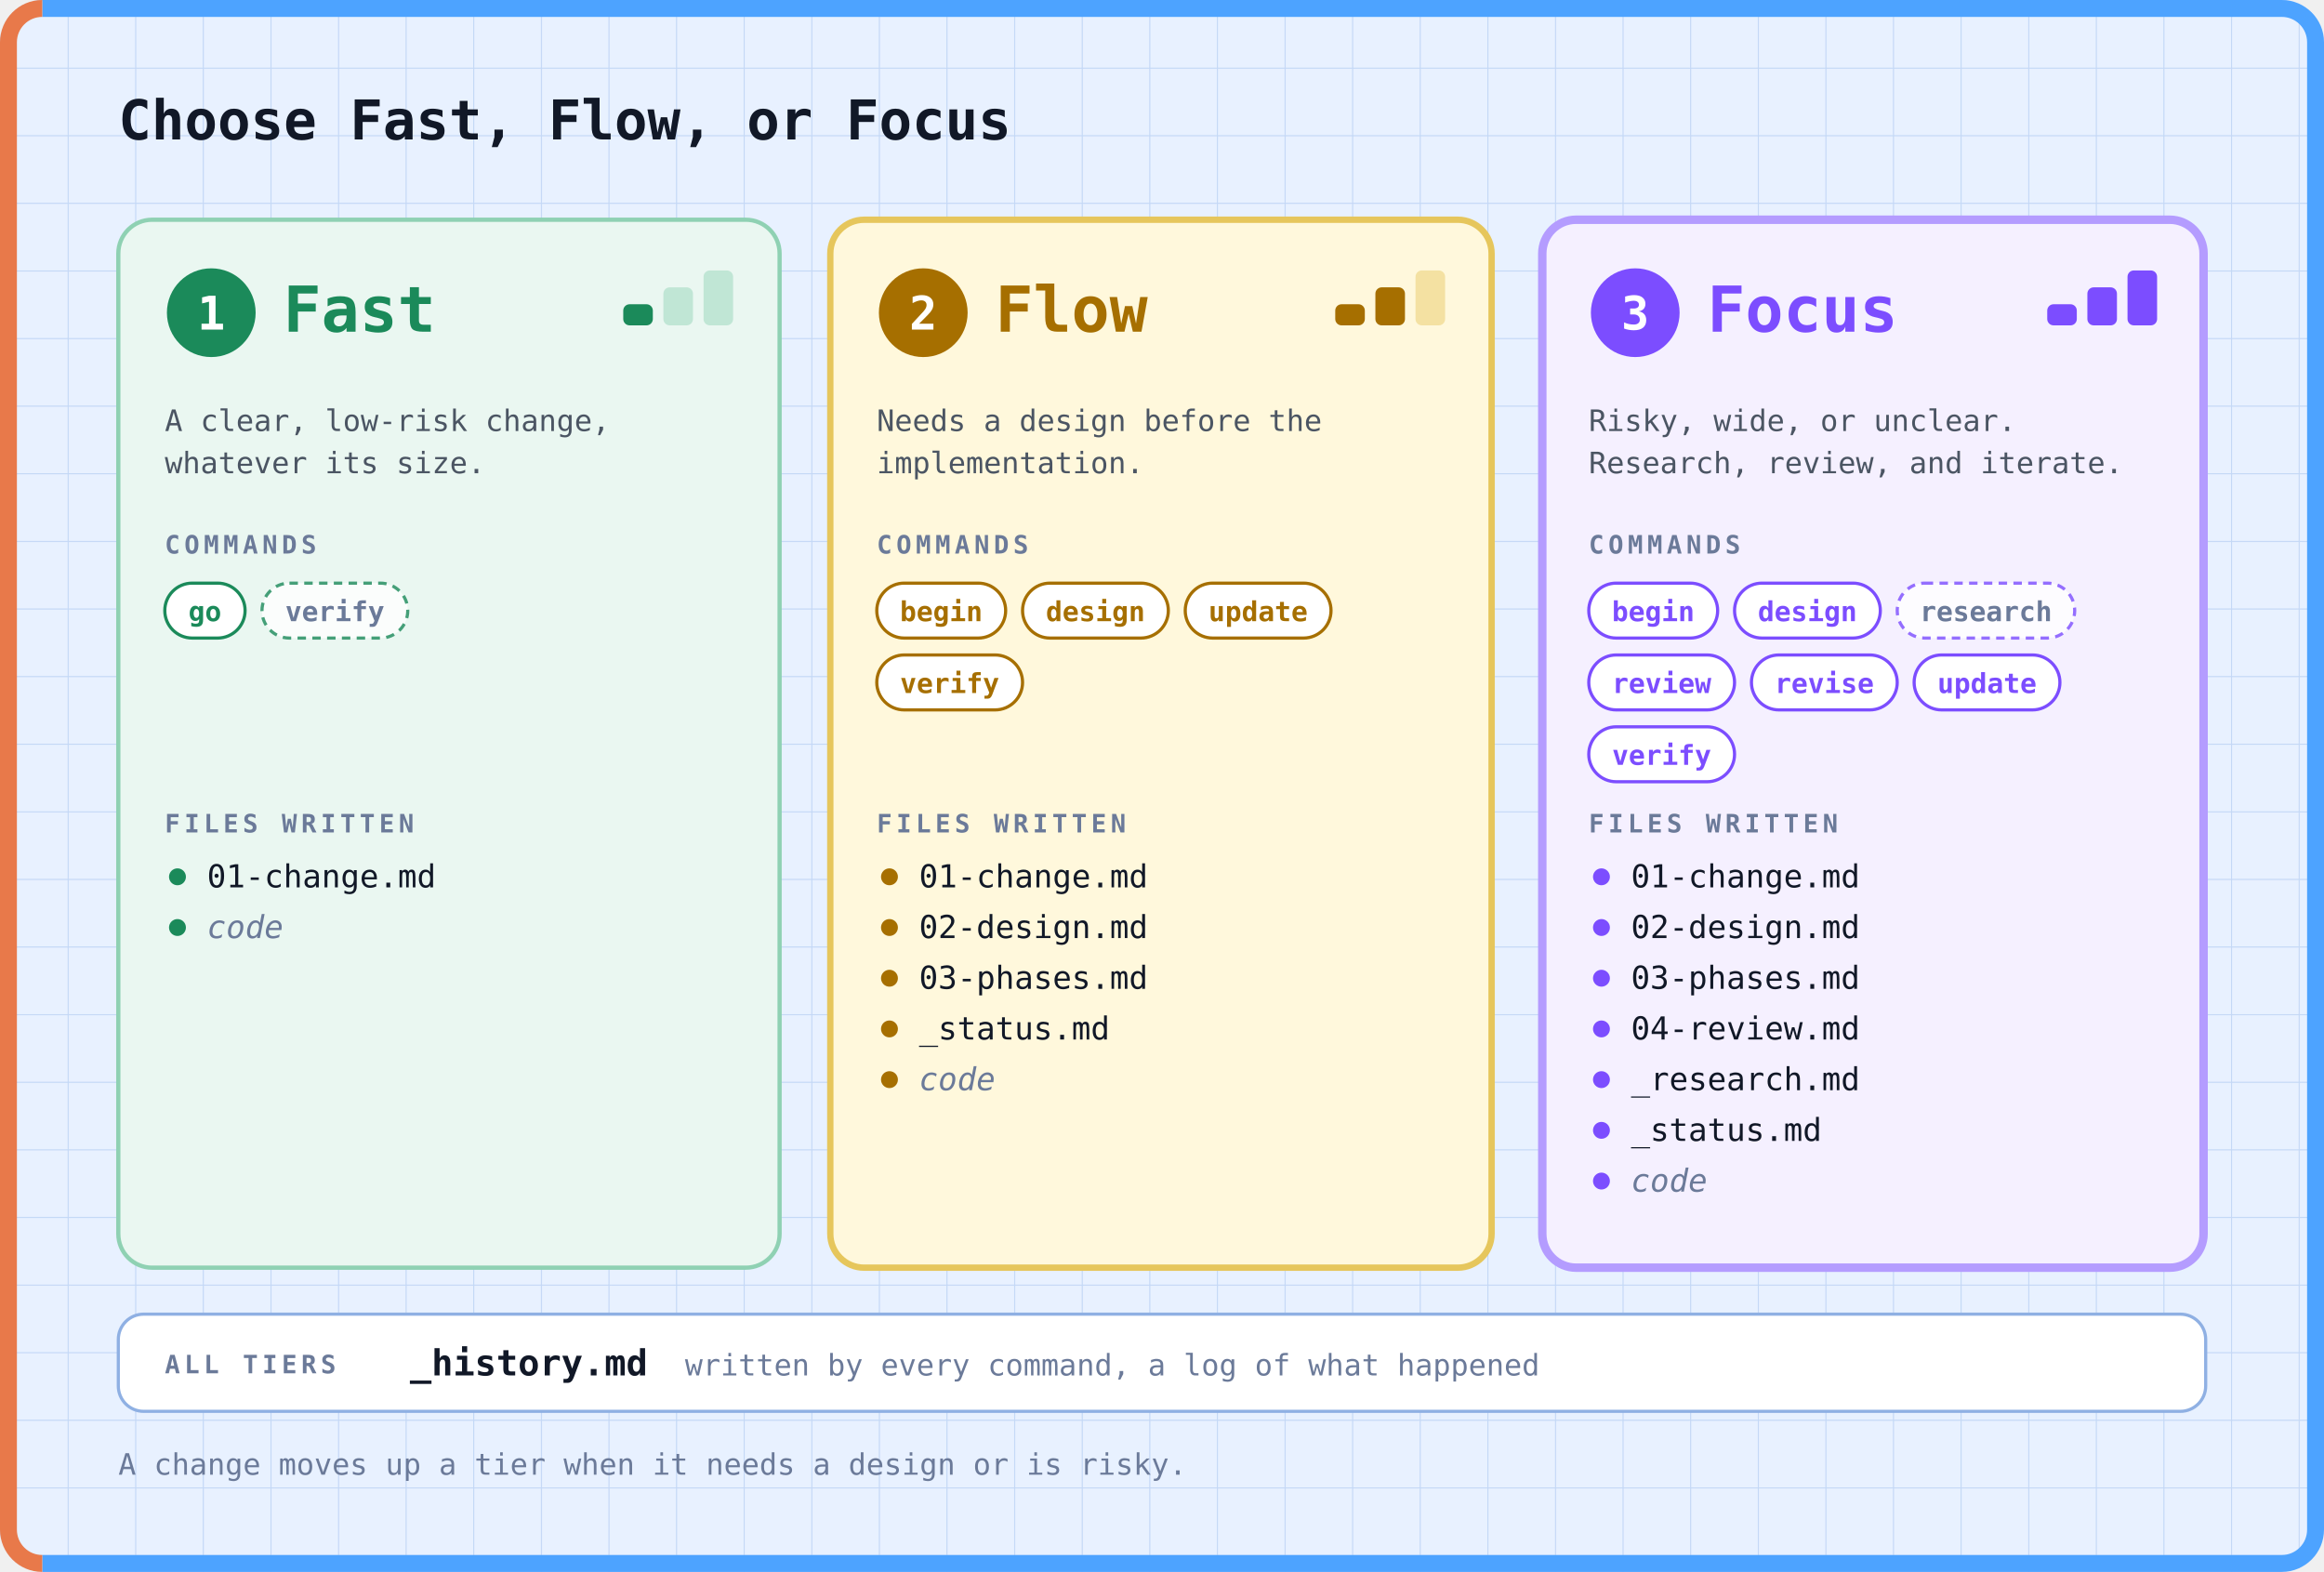
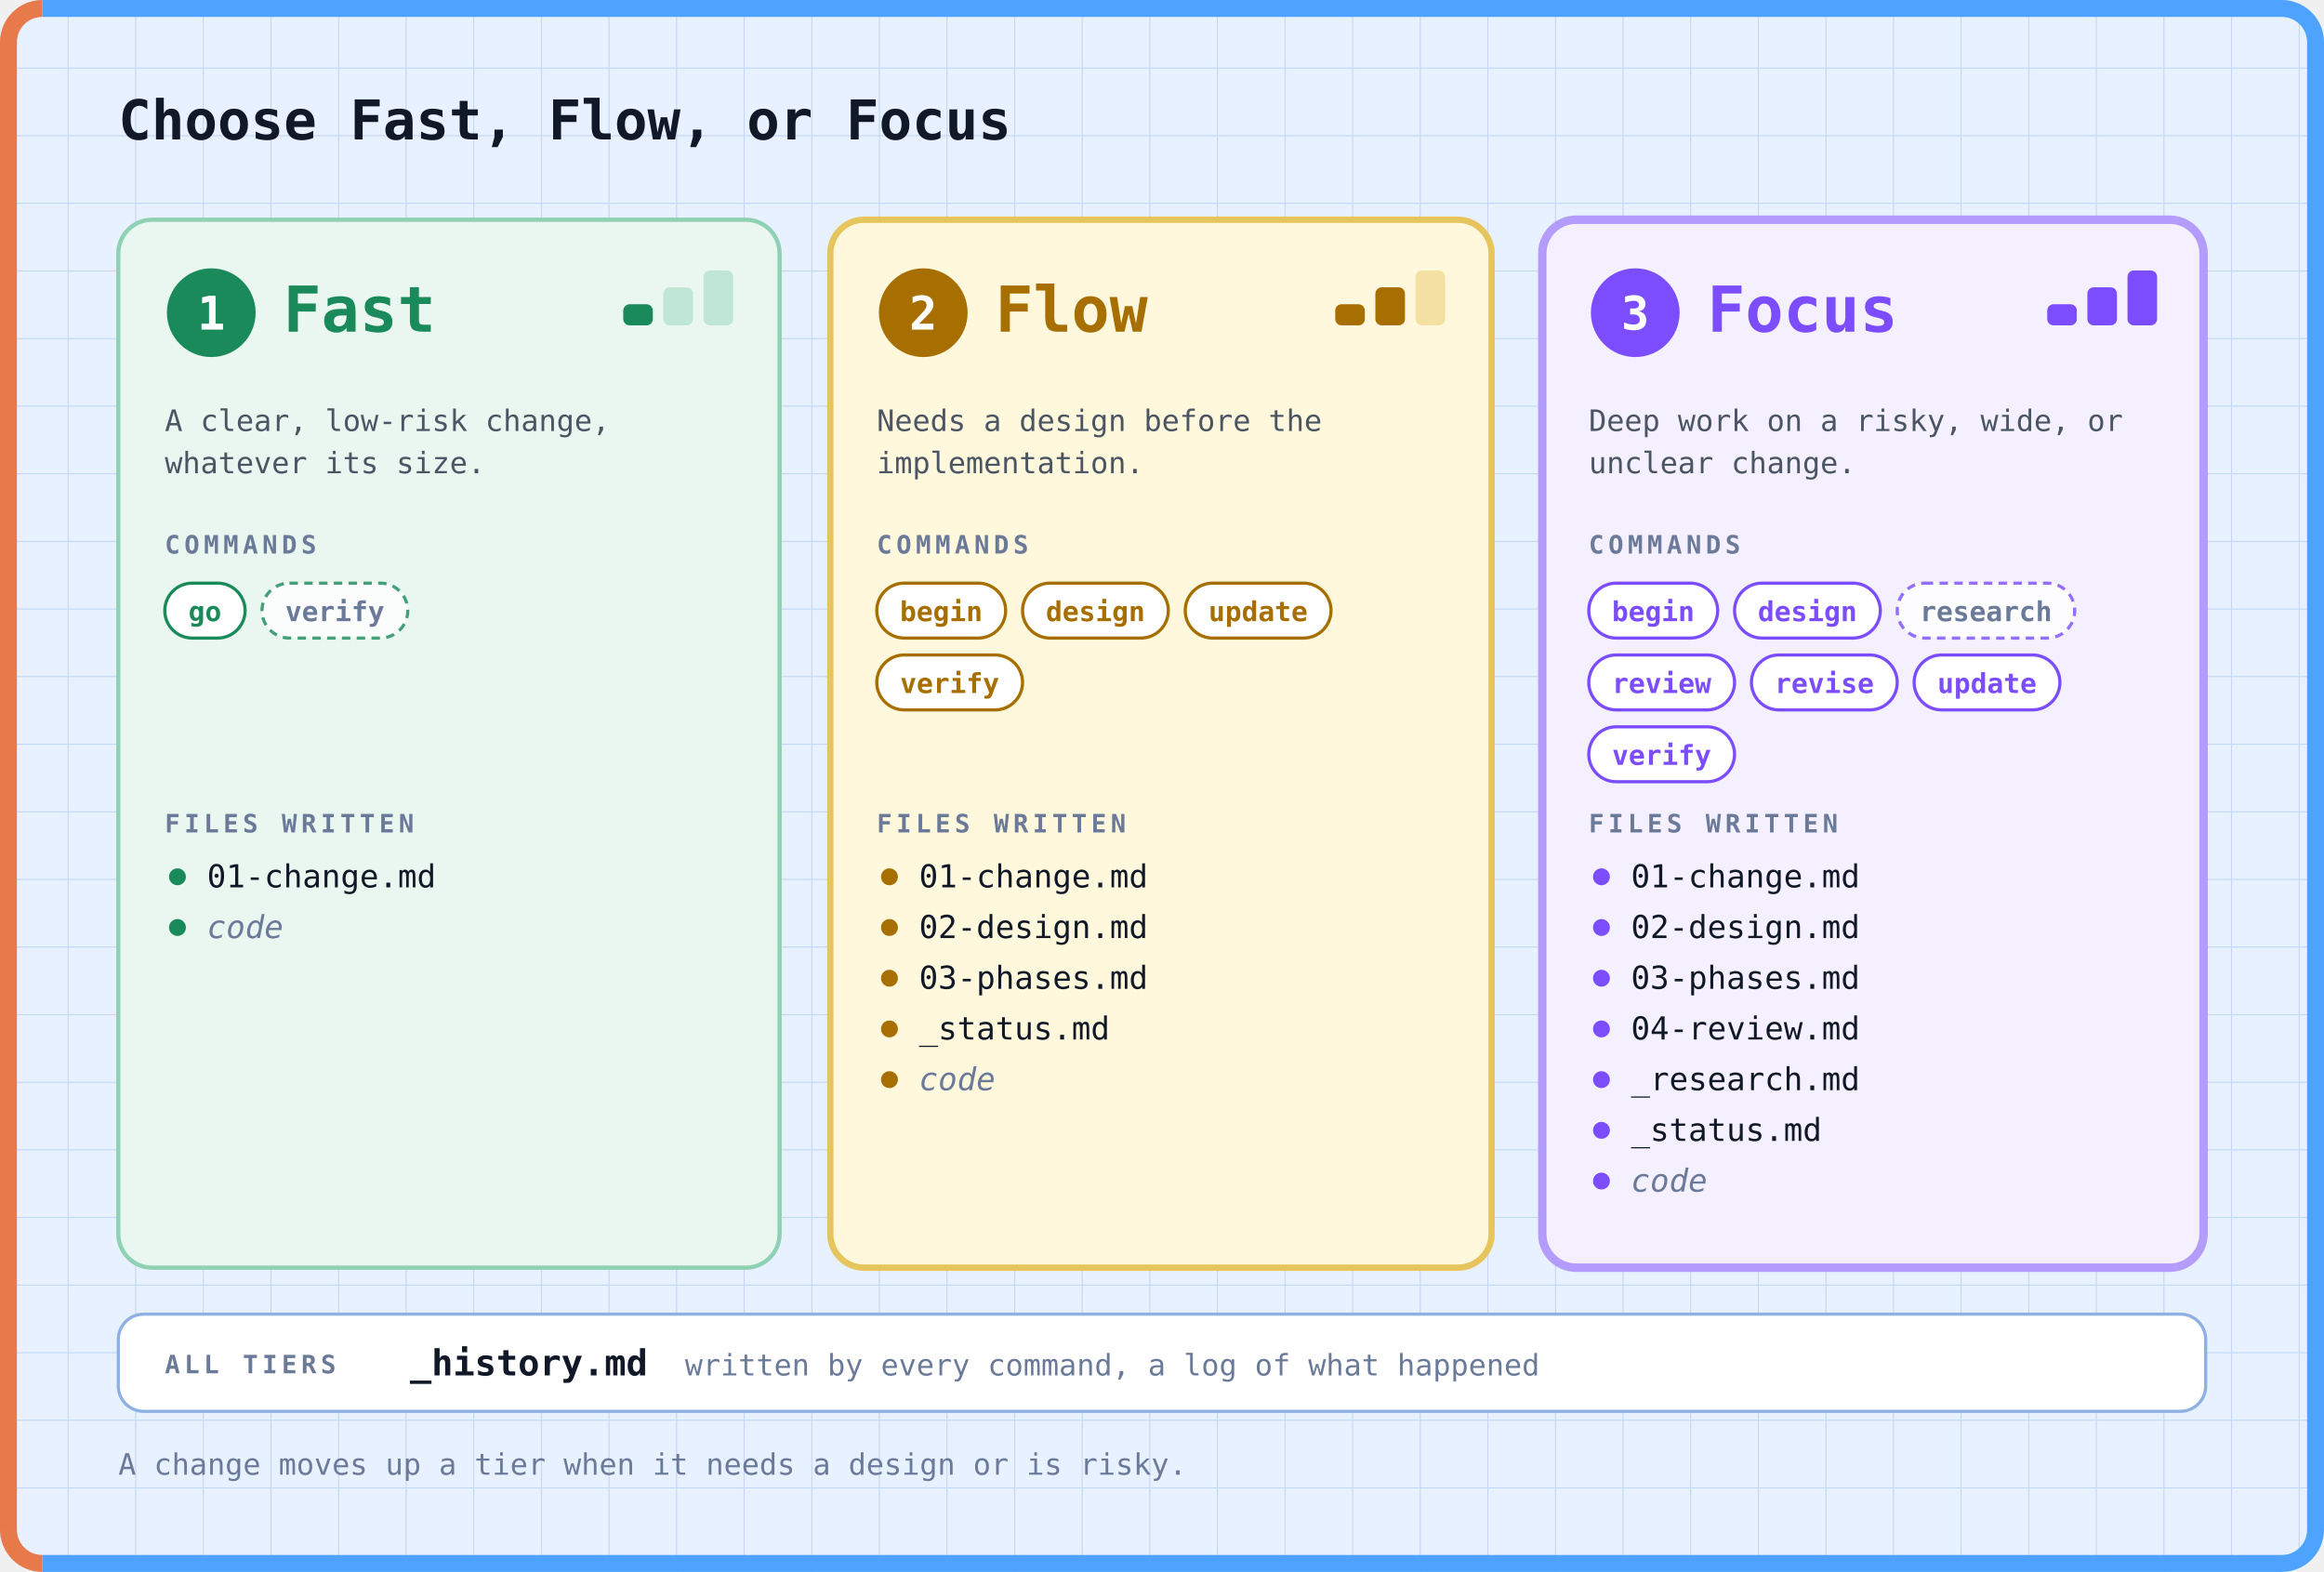
<svg xmlns="http://www.w3.org/2000/svg" width="1100" height="744" viewBox="0 0 1100 744" role="img" aria-label="Choose Fast, Flow, or Focus: Fast, Flow, Focus">
  <defs>
    <pattern id="grid" width="32" height="32" patternUnits="userSpaceOnUse">
      <path d="M32 0H0V32" fill="none" stroke="#C4D8F6" stroke-width="1" />
    </pattern>
    <clipPath id="frame">
      <rect width="1100" height="744" rx="20" />
    </clipPath>
  </defs>
  <g clip-path="url(#frame)">
    <rect width="1100" height="744" fill="#E8F1FF" />
    <rect width="1100" height="744" fill="url(#grid)" />
  </g>
  <path d="M 20 4 H 1080 A 16 16 0 0 1 1096 20 V 724 A 16 16 0 0 1 1080 740 H 20" fill="none" stroke="#4DA3FF" stroke-width="8" />
  <path d="M 20 4 A 16 16 0 0 0 4 20 V 724 A 16 16 0 0 0 20 740" fill="none" stroke="#E8794A" stroke-width="8" />
  <g font-family="ui-monospace, SFMono-Regular, Menlo, Consolas, 'DejaVu Sans Mono', monospace" transform="translate(0 20)">
    <text x="56" y="46" font-size="26" font-weight="700" fill="#111827">Choose Fast, Flow, or Focus</text>
    <rect x="56" y="84" width="313" height="496" rx="16" fill="#EAF7F1" stroke="#8FD1B3" stroke-width="2" />
    <circle cx="100" cy="128" r="21" fill="#1B8A5A" />
    <text x="100" y="136" font-size="22" font-weight="700" fill="#FFFFFF" text-anchor="middle">1</text>
    <text x="134" y="137" font-size="30" font-weight="700" fill="#1B8A5A">Fast</text>
    <rect x="295" y="124" width="14" height="10" rx="3" fill="#1B8A5A" opacity="1" />
    <rect x="314" y="116" width="14" height="18" rx="3" fill="#8FD1B3" opacity="0.45" />
    <rect x="333" y="108" width="14" height="26" rx="3" fill="#8FD1B3" opacity="0.45" />
    <text x="78" y="184" font-size="14" fill="#4B5563">A clear, low-risk change,</text>
    <text x="78" y="204" font-size="14" fill="#4B5563">whatever its size.</text>
    <text x="78" y="242" font-size="12" font-weight="700" fill="#6B7A99" letter-spacing="2">COMMANDS</text>
    <rect x="78" y="256" width="38" height="26" rx="13" fill="#FFFFFF" stroke="#1B8A5A" stroke-width="1.5" />
    <text x="97" y="274" font-size="13" font-weight="700" fill="#1B8A5A" text-anchor="middle">go</text>
    <rect x="124" y="256" width="69" height="26" rx="13" fill="#FFFFFF" stroke="#1B8A5A" stroke-width="1.5" stroke-dasharray="4 3" opacity="0.8" />
    <text x="158.5" y="274" font-size="13" font-weight="700" fill="#6B7A99" text-anchor="middle">verify</text>
    <text x="78" y="374" font-size="12" font-weight="700" fill="#6B7A99" letter-spacing="2">FILES WRITTEN</text>
    <circle cx="84" cy="395" r="4" fill="#1B8A5A" />
    <text x="98" y="400" font-size="15" fill="#111827">01-change.md</text>
    <circle cx="84" cy="419" r="4" fill="#1B8A5A" />
    <text x="98" y="424" font-size="15" fill="#6B7A99" font-style="italic">code</text>
    <rect x="393" y="84" width="313" height="496" rx="16" fill="#FFF8DC" stroke="#E6C65C" stroke-width="3" />
    <circle cx="437" cy="128" r="21" fill="#A66F00" />
    <text x="437" y="136" font-size="22" font-weight="700" fill="#FFFFFF" text-anchor="middle">2</text>
    <text x="471" y="137" font-size="30" font-weight="700" fill="#A66F00">Flow</text>
    <rect x="632" y="124" width="14" height="10" rx="3" fill="#A66F00" opacity="1" />
    <rect x="651" y="116" width="14" height="18" rx="3" fill="#A66F00" opacity="1" />
    <rect x="670" y="108" width="14" height="26" rx="3" fill="#E6C65C" opacity="0.45" />
    <text x="415" y="184" font-size="14" fill="#4B5563">Needs a design before the</text>
    <text x="415" y="204" font-size="14" fill="#4B5563">implementation.</text>
    <text x="415" y="242" font-size="12" font-weight="700" fill="#6B7A99" letter-spacing="2">COMMANDS</text>
    <rect x="415" y="256" width="61" height="26" rx="13" fill="#FFFFFF" stroke="#A66F00" stroke-width="1.5" />
    <text x="445.5" y="274" font-size="13" font-weight="700" fill="#A66F00" text-anchor="middle">begin</text>
    <rect x="484" y="256" width="69" height="26" rx="13" fill="#FFFFFF" stroke="#A66F00" stroke-width="1.5" />
    <text x="518.5" y="274" font-size="13" font-weight="700" fill="#A66F00" text-anchor="middle">design</text>
    <rect x="561" y="256" width="69" height="26" rx="13" fill="#FFFFFF" stroke="#A66F00" stroke-width="1.5" />
    <text x="595.5" y="274" font-size="13" font-weight="700" fill="#A66F00" text-anchor="middle">update</text>
    <rect x="415" y="290" width="69" height="26" rx="13" fill="#FFFFFF" stroke="#A66F00" stroke-width="1.5" />
    <text x="449.5" y="308" font-size="13" font-weight="700" fill="#A66F00" text-anchor="middle">verify</text>
    <text x="415" y="374" font-size="12" font-weight="700" fill="#6B7A99" letter-spacing="2">FILES WRITTEN</text>
    <circle cx="421" cy="395" r="4" fill="#A66F00" />
    <text x="435" y="400" font-size="15" fill="#111827">01-change.md</text>
    <circle cx="421" cy="419" r="4" fill="#A66F00" />
    <text x="435" y="424" font-size="15" fill="#111827">02-design.md</text>
    <circle cx="421" cy="443" r="4" fill="#A66F00" />
    <text x="435" y="448" font-size="15" fill="#111827">03-phases.md</text>
    <circle cx="421" cy="467" r="4" fill="#A66F00" />
    <text x="435" y="472" font-size="15" fill="#111827">_status.md</text>
    <circle cx="421" cy="491" r="4" fill="#A66F00" />
    <text x="435" y="496" font-size="15" fill="#6B7A99" font-style="italic">code</text>
    <rect x="730" y="84" width="313" height="496" rx="16" fill="#F5F0FF" stroke="#B49CFF" stroke-width="4" />
    <circle cx="774" cy="128" r="21" fill="#7C4DFF" />
    <text x="774" y="136" font-size="22" font-weight="700" fill="#FFFFFF" text-anchor="middle">3</text>
    <text x="808" y="137" font-size="30" font-weight="700" fill="#7C4DFF">Focus</text>
    <rect x="969" y="124" width="14" height="10" rx="3" fill="#7C4DFF" opacity="1" />
    <rect x="988" y="116" width="14" height="18" rx="3" fill="#7C4DFF" opacity="1" />
    <rect x="1007" y="108" width="14" height="26" rx="3" fill="#7C4DFF" opacity="1" />
-     <text x="752" y="184" font-size="14" fill="#4B5563">Risky, wide, or unclear.</text>
-     <text x="752" y="204" font-size="14" fill="#4B5563">Research, review, and iterate.</text>
+     <text x="752" y="184" font-size="14" fill="#4B5563">Deep work on a risky, wide, or</text>
+     <text x="752" y="204" font-size="14" fill="#4B5563">unclear change.</text>
    <text x="752" y="242" font-size="12" font-weight="700" fill="#6B7A99" letter-spacing="2">COMMANDS</text>
    <rect x="752" y="256" width="61" height="26" rx="13" fill="#FFFFFF" stroke="#7C4DFF" stroke-width="1.5" />
    <text x="782.5" y="274" font-size="13" font-weight="700" fill="#7C4DFF" text-anchor="middle">begin</text>
    <rect x="821" y="256" width="69" height="26" rx="13" fill="#FFFFFF" stroke="#7C4DFF" stroke-width="1.5" />
    <text x="855.5" y="274" font-size="13" font-weight="700" fill="#7C4DFF" text-anchor="middle">design</text>
    <rect x="898" y="256" width="84" height="26" rx="13" fill="#FFFFFF" stroke="#7C4DFF" stroke-width="1.5" stroke-dasharray="4 3" opacity="0.8" />
    <text x="940" y="274" font-size="13" font-weight="700" fill="#6B7A99" text-anchor="middle">research</text>
    <rect x="752" y="290" width="69" height="26" rx="13" fill="#FFFFFF" stroke="#7C4DFF" stroke-width="1.5" />
    <text x="786.5" y="308" font-size="13" font-weight="700" fill="#7C4DFF" text-anchor="middle">review</text>
    <rect x="829" y="290" width="69" height="26" rx="13" fill="#FFFFFF" stroke="#7C4DFF" stroke-width="1.5" />
    <text x="863.5" y="308" font-size="13" font-weight="700" fill="#7C4DFF" text-anchor="middle">revise</text>
    <rect x="906" y="290" width="69" height="26" rx="13" fill="#FFFFFF" stroke="#7C4DFF" stroke-width="1.5" />
    <text x="940.5" y="308" font-size="13" font-weight="700" fill="#7C4DFF" text-anchor="middle">update</text>
    <rect x="752" y="324" width="69" height="26" rx="13" fill="#FFFFFF" stroke="#7C4DFF" stroke-width="1.5" />
    <text x="786.5" y="342" font-size="13" font-weight="700" fill="#7C4DFF" text-anchor="middle">verify</text>
    <text x="752" y="374" font-size="12" font-weight="700" fill="#6B7A99" letter-spacing="2">FILES WRITTEN</text>
    <circle cx="758" cy="395" r="4" fill="#7C4DFF" />
    <text x="772" y="400" font-size="15" fill="#111827">01-change.md</text>
    <circle cx="758" cy="419" r="4" fill="#7C4DFF" />
    <text x="772" y="424" font-size="15" fill="#111827">02-design.md</text>
    <circle cx="758" cy="443" r="4" fill="#7C4DFF" />
    <text x="772" y="448" font-size="15" fill="#111827">03-phases.md</text>
    <circle cx="758" cy="467" r="4" fill="#7C4DFF" />
    <text x="772" y="472" font-size="15" fill="#111827">04-review.md</text>
    <circle cx="758" cy="491" r="4" fill="#7C4DFF" />
    <text x="772" y="496" font-size="15" fill="#111827">_research.md</text>
    <circle cx="758" cy="515" r="4" fill="#7C4DFF" />
    <text x="772" y="520" font-size="15" fill="#111827">_status.md</text>
    <circle cx="758" cy="539" r="4" fill="#7C4DFF" />
    <text x="772" y="544" font-size="15" fill="#6B7A99" font-style="italic">code</text>
    <rect x="56" y="602" width="988" height="46" rx="12" fill="#FFFFFF" stroke="#8FB0E3" stroke-width="1.5" />
    <text x="78" y="630" font-size="12" font-weight="700" fill="#6B7A99" letter-spacing="2">ALL TIERS</text>
    <text x="194" y="631" font-size="17" font-weight="700" fill="#111827">_history.md</text>
    <text x="324.2" y="631" font-size="14" fill="#6B7A99">written by every command, a log of what happened</text>
    <text x="56" y="678" font-size="14" fill="#6B7A99">A change moves up a tier when it needs a design or is risky.</text>
  </g>
</svg>
